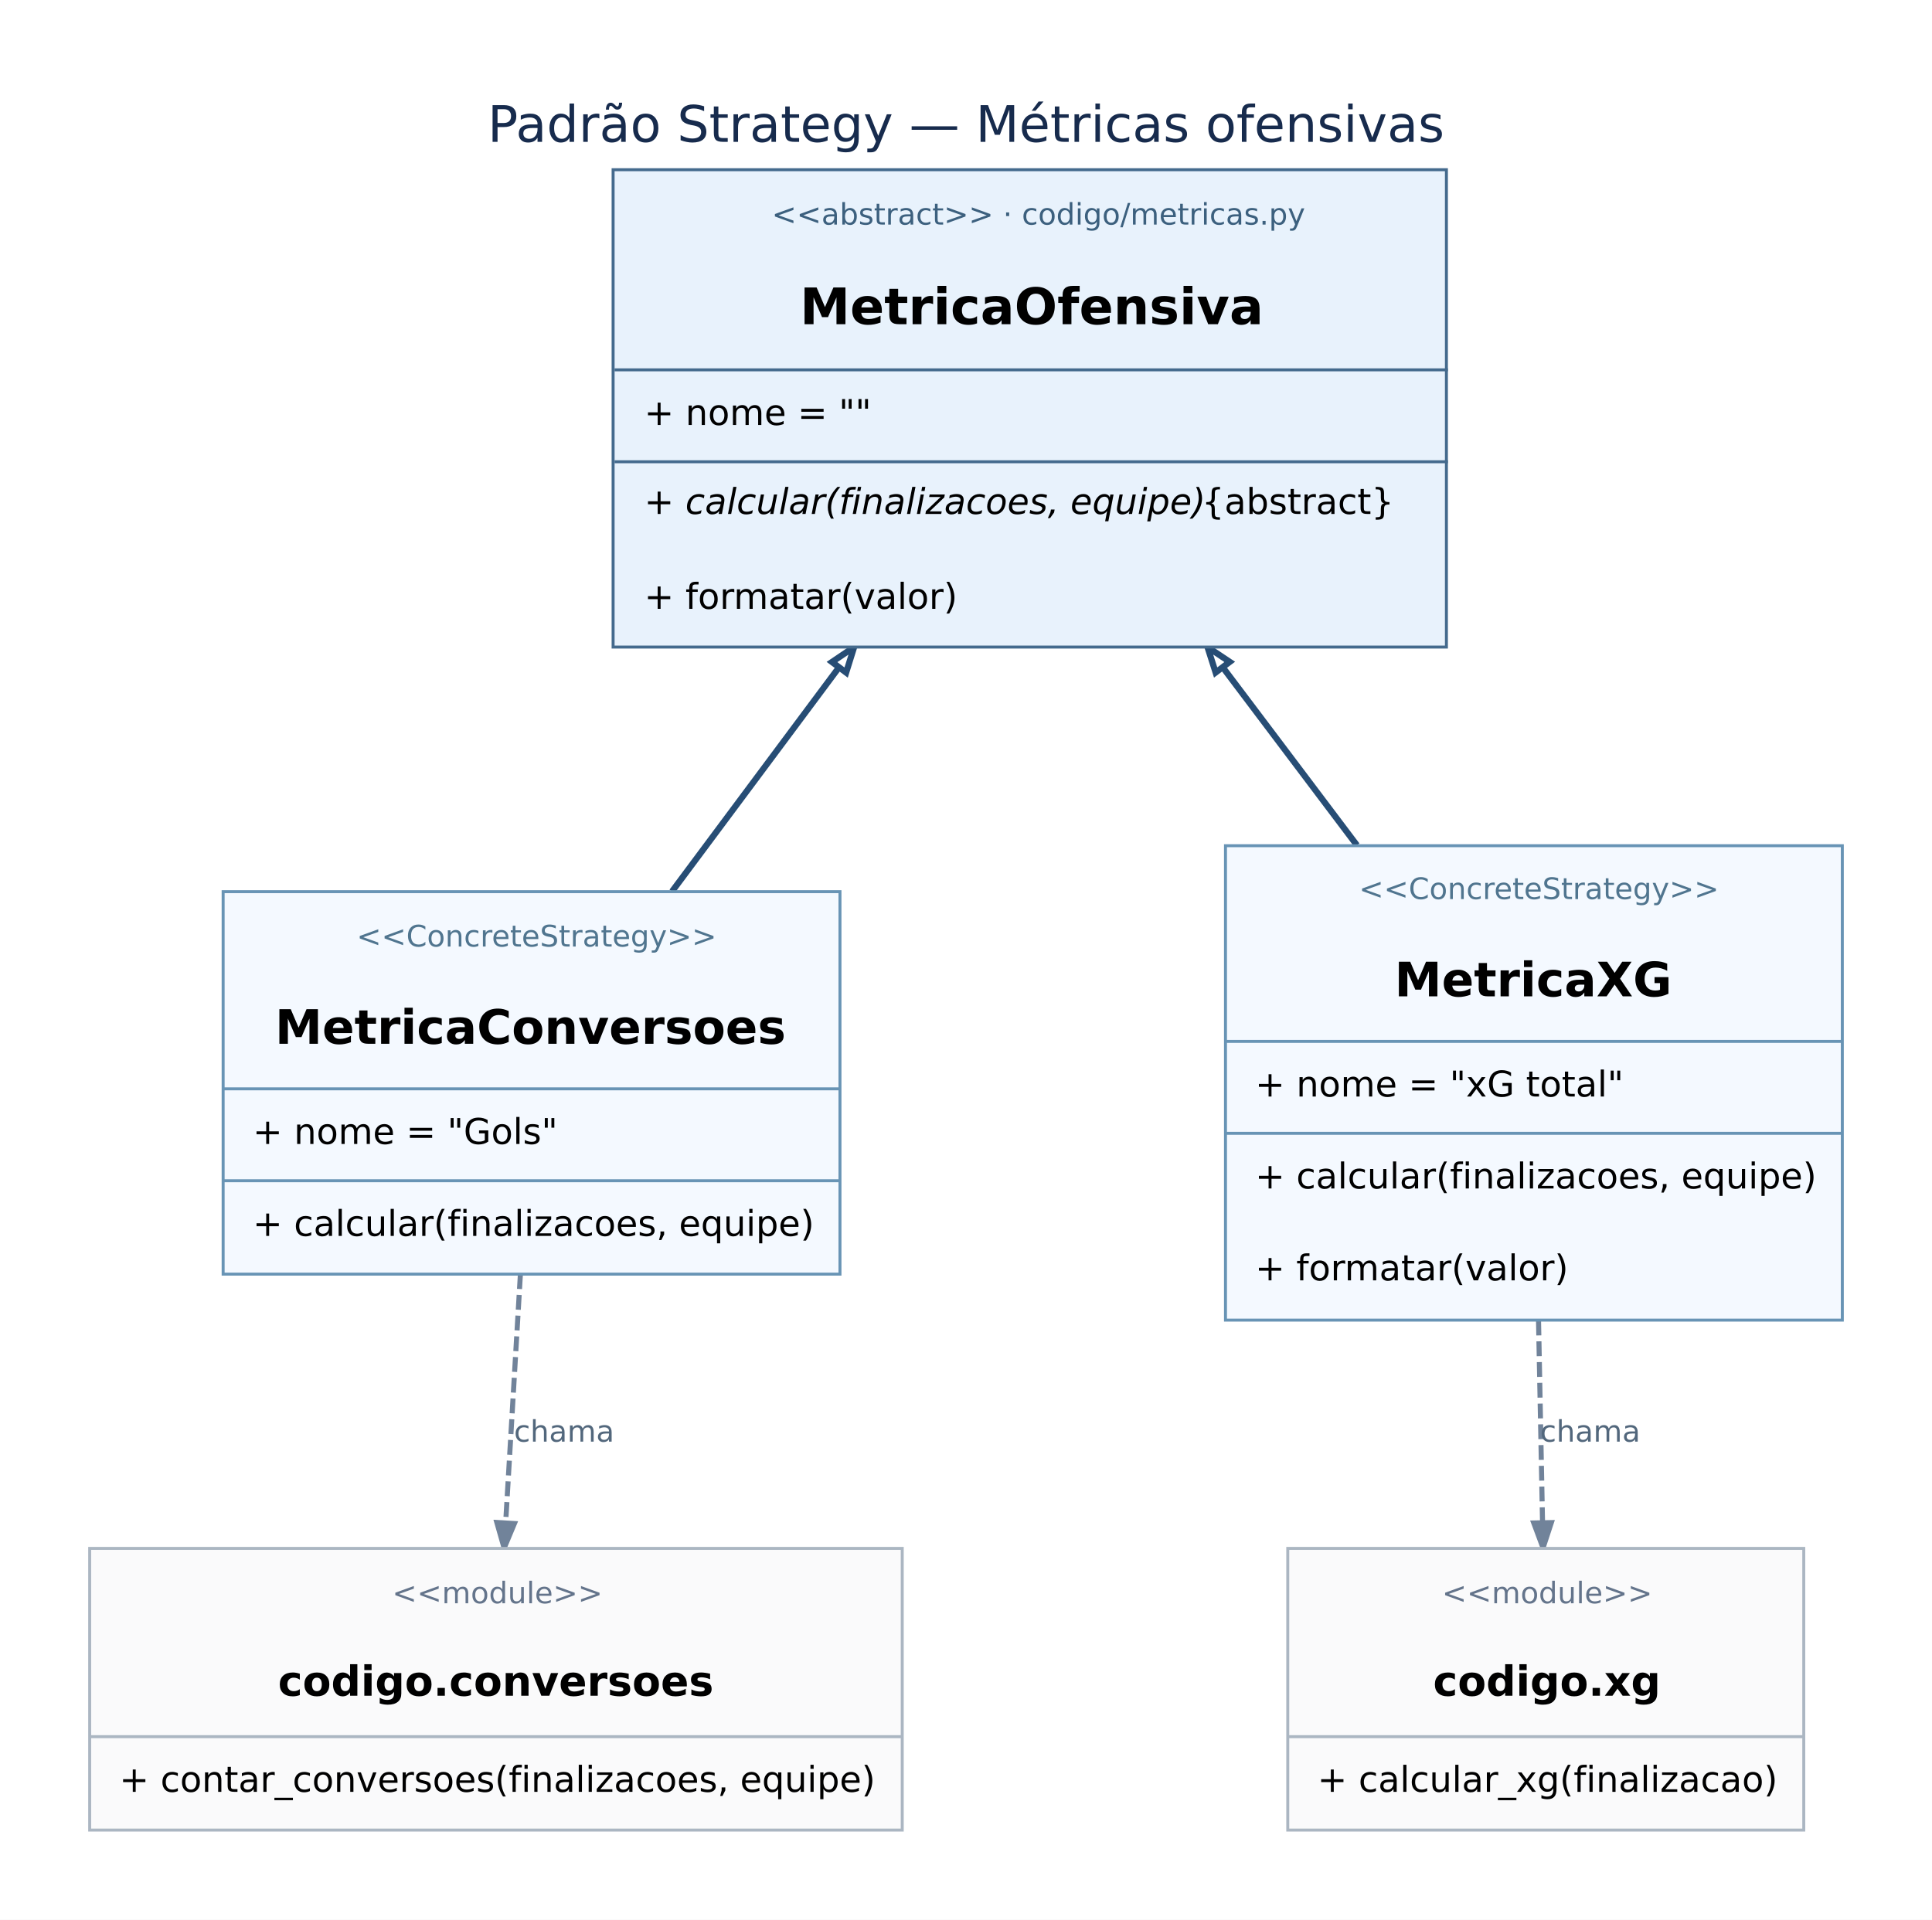
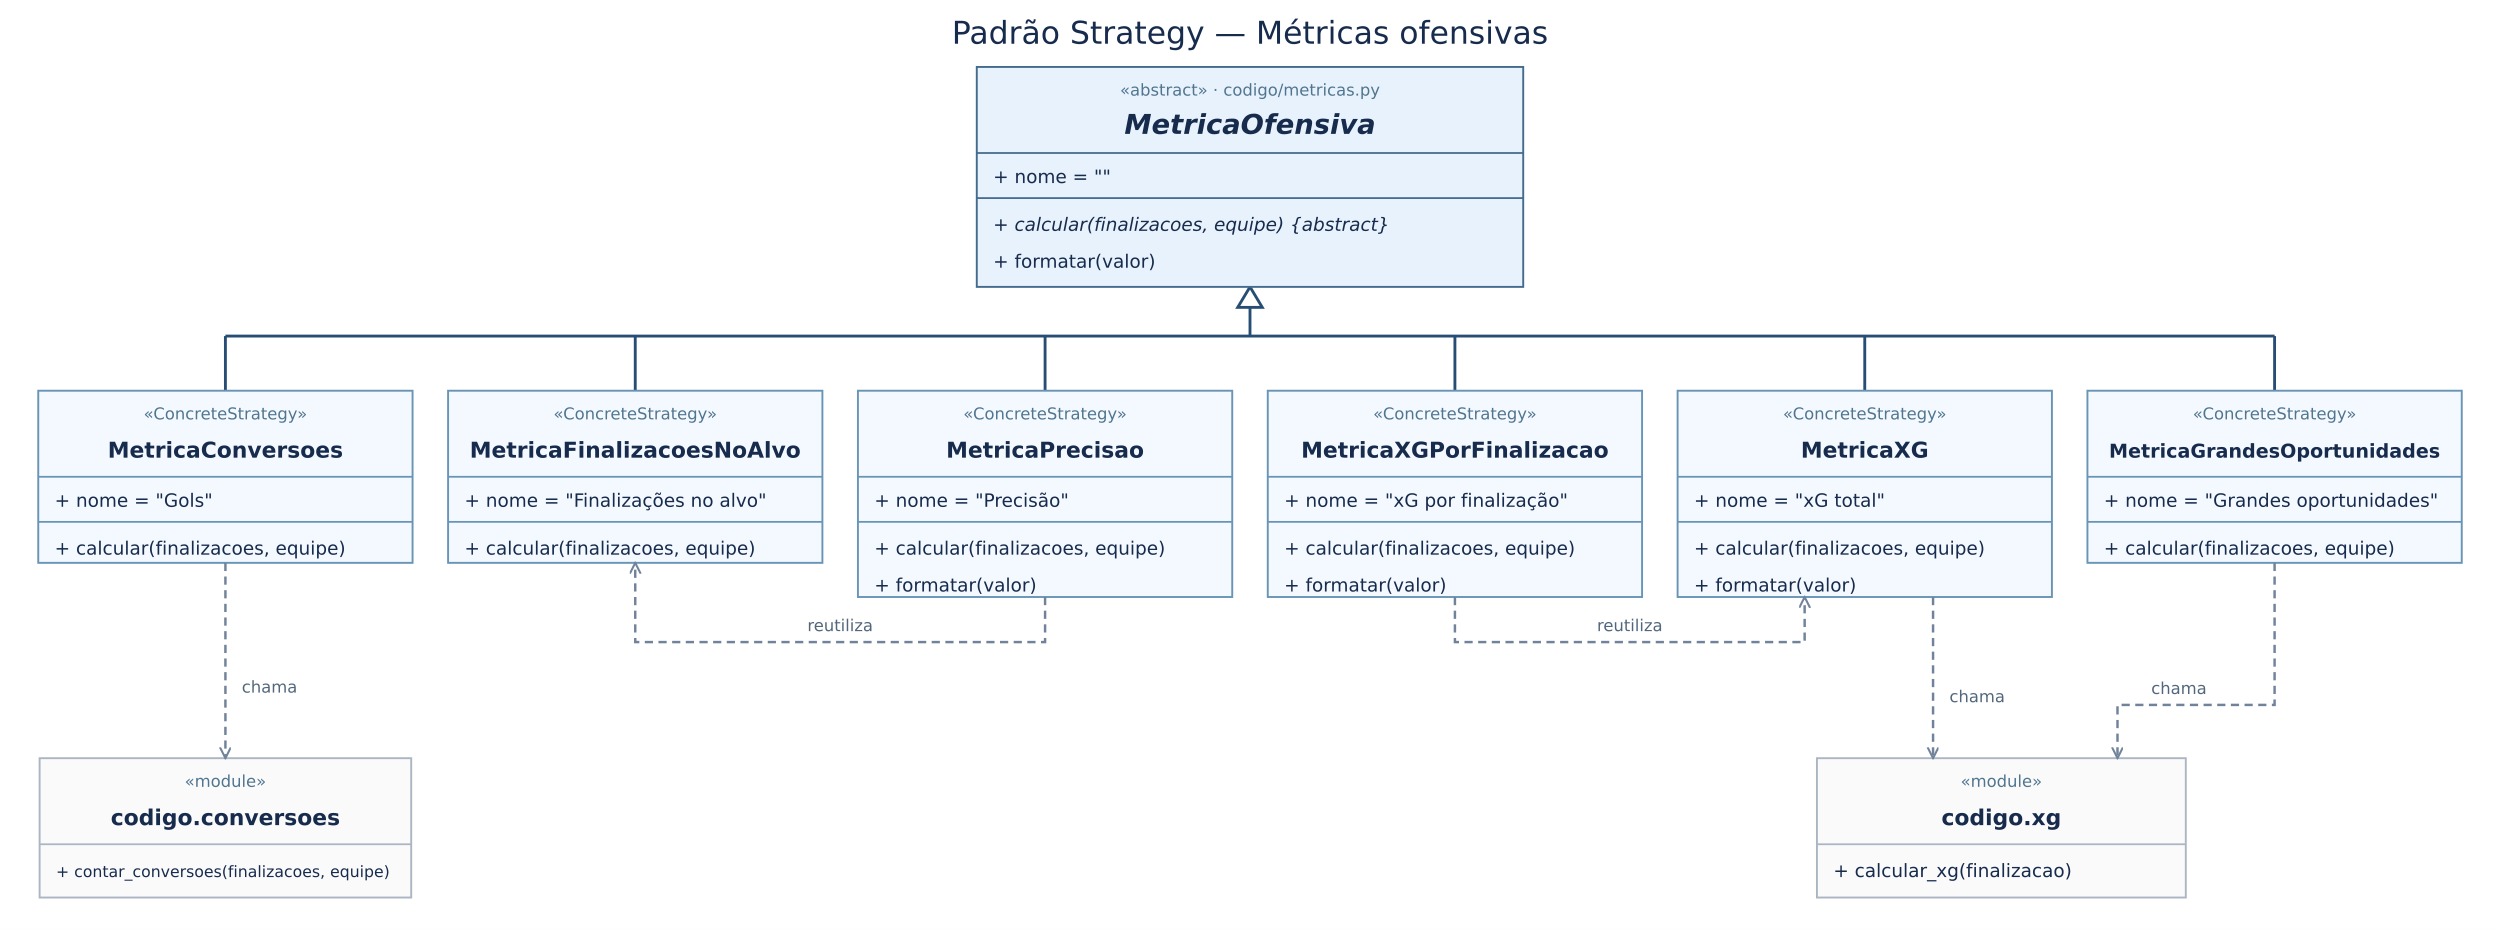
- <svg xmlns="http://www.w3.org/2000/svg" width="651pt" height="647pt" viewBox="0.00 0.00 651.48 647.48">
-   <g id="graph0" class="graph" transform="scale(1 1) rotate(0) translate(30.24 617.24)">
-     <polygon fill="#ffffff" stroke="transparent" points="-30.24,30.24 -30.24,-617.24 621.24,-617.24 621.24,30.24 -30.24,30.24" />
-     <text text-anchor="middle" x="295.5" y="-569.4" font-family="DejaVu Sans" font-size="17.00" fill="#172b4d">Padrão Strategy — Métricas ofensivas</text>
-     <g id="edge1" class="edge">
-       <path fill="none" stroke="#274d75" stroke-width="2.1" d="M252.54,-391.98C233.85,-366.9 213.8,-339.98 196.37,-316.58" />
-       <polygon fill="none" stroke="#274d75" stroke-width="2.1" points="250.31,-393.96 257.77,-399 255.08,-390.4 250.31,-393.96" />
-     </g>
-     <g id="edge2" class="edge">
-       <path fill="none" stroke="#274d75" stroke-width="2.1" d="M382.15,-392.08C397,-372.38 412.71,-351.54 427.32,-332.16" />
-       <polygon fill="none" stroke="#274d75" stroke-width="2.1" points="379.68,-390.42 376.94,-399 384.43,-394 379.68,-390.42" />
-     </g>
-     <g id="edge3" class="edge">
-       <path fill="none" stroke="#71839a" stroke-width="1.7" stroke-dasharray="5,2" d="M145.24,-187.48C143.64,-160.6 141.8,-129.57 140.27,-103.66" />
-       <polygon fill="#71839a" stroke="#71839a" stroke-width="1.7" points="143.23,-103.39 139.76,-95.08 137.29,-103.74 143.23,-103.39" />
-       <text text-anchor="middle" x="160" y="-131" font-family="DejaVu Sans" font-size="10.00" fill="#52677c">chama</text>
-     </g>
-     <g id="edge4" class="edge">
-       <path fill="none" stroke="#71839a" stroke-width="1.7" stroke-dasharray="5,2" d="M488.56,-171.84C489.01,-149.13 489.49,-124.85 489.91,-103.9" />
-       <polygon fill="#71839a" stroke="#71839a" stroke-width="1.7" points="492.89,-103.7 490.08,-95.14 486.94,-103.58 492.89,-103.7" />
-       <text text-anchor="middle" x="506" y="-131" font-family="DejaVu Sans" font-size="10.00" fill="#52677c">chama</text>
-     </g>
-     <g id="node1" class="node">
-       <polygon fill="#e8f2fc" stroke="transparent" points="176.5,-399 176.5,-560 457.5,-560 457.5,-399 176.5,-399" />
-       <text text-anchor="start" x="230" y="-541.5" font-family="DejaVu Sans" font-size="10.00" fill="#3c607e">&lt;&lt;abstract&gt;&gt; · codigo/metricas.py</text>
-       <text text-anchor="start" x="239.5" y="-507.9" font-family="DejaVu Sans" font-weight="bold" font-size="17.00">MetricaOfensiva</text>
-       <text text-anchor="start" x="187" y="-473.9" font-family="DejaVu Sans" font-size="12.00">+ nome = ""</text>
-       <text text-anchor="start" x="187" y="-443.9" font-family="DejaVu Sans" font-style="italic" font-size="12.00">+ calcular(finalizacoes, equipe)</text>
-       <text text-anchor="start" x="375" y="-443.9" font-family="DejaVu Sans" font-size="12.00">  {abstract}</text>
-       <text text-anchor="start" x="187" y="-411.9" font-family="DejaVu Sans" font-size="12.00">+ formatar(valor)</text>
-       <polygon fill="#446a8d" stroke="#446a8d" points="177,-492.5 177,-492.5 458,-492.5 458,-492.5 177,-492.5" />
-       <polygon fill="#446a8d" stroke="#446a8d" points="177,-461.5 177,-461.5 458,-461.5 458,-461.5 177,-461.5" />
-       <polygon fill="none" stroke="#446a8d" points="176.5,-399 176.5,-560 457.5,-560 457.5,-399 176.5,-399" />
-     </g>
-     <g id="node2" class="node">
-       <polygon fill="#f4f9ff" stroke="transparent" points="45,-187.5 45,-316.5 253,-316.5 253,-187.5 45,-187.5" />
-       <text text-anchor="start" x="90" y="-298" font-family="DejaVu Sans" font-size="10.00" fill="#50758f">&lt;&lt;ConcreteStrategy&gt;&gt;</text>
-       <text text-anchor="start" x="62.5" y="-265.2" font-family="DejaVu Sans" font-weight="bold" font-size="16.00">MetricaConversoes</text>
-       <text text-anchor="start" x="55" y="-231.4" font-family="DejaVu Sans" font-size="12.00">+ nome = "Gols"</text>
-       <text text-anchor="start" x="55" y="-200.4" font-family="DejaVu Sans" font-size="12.00">+ calcular(finalizacoes, equipe)</text>
-       <polygon fill="#6894b5" stroke="#6894b5" points="45,-250 45,-250 253,-250 253,-250 45,-250" />
-       <polygon fill="#6894b5" stroke="#6894b5" points="45,-219 45,-219 253,-219 253,-219 45,-219" />
-       <polygon fill="none" stroke="#6894b5" points="45,-187.5 45,-316.5 253,-316.5 253,-187.5 45,-187.5" />
-     </g>
-     <g id="node3" class="node">
-       <polygon fill="#f4f9ff" stroke="transparent" points="383,-172 383,-332 591,-332 591,-172 383,-172" />
-       <text text-anchor="start" x="428" y="-314" font-family="DejaVu Sans" font-size="10.00" fill="#50758f">&lt;&lt;ConcreteStrategy&gt;&gt;</text>
-       <text text-anchor="start" x="440" y="-281.2" font-family="DejaVu Sans" font-weight="bold" font-size="16.00">MetricaXG</text>
-       <text text-anchor="start" x="393" y="-247.4" font-family="DejaVu Sans" font-size="12.00">+ nome = "xG total"</text>
-       <text text-anchor="start" x="393" y="-216.4" font-family="DejaVu Sans" font-size="12.00">+ calcular(finalizacoes, equipe)</text>
-       <text text-anchor="start" x="393" y="-185.4" font-family="DejaVu Sans" font-size="12.00">+ formatar(valor)</text>
-       <polygon fill="#6894b5" stroke="#6894b5" points="383,-266 383,-266 591,-266 591,-266 383,-266" />
-       <polygon fill="#6894b5" stroke="#6894b5" points="383,-235 383,-235 591,-235 591,-235 383,-235" />
-       <polygon fill="none" stroke="#6894b5" points="383,-172 383,-332 591,-332 591,-172 383,-172" />
-     </g>
-     <g id="node4" class="node">
-       <polygon fill="#fafafb" stroke="transparent" points="0,0 0,-95 274,-95 274,0 0,0" />
-       <text text-anchor="start" x="102" y="-76.5" font-family="DejaVu Sans" font-size="10.00" fill="#64748b">&lt;&lt;module&gt;&gt;</text>
-       <text text-anchor="start" x="63.5" y="-45.3" font-family="DejaVu Sans" font-weight="bold" font-size="14.00">codigo.conversoes</text>
-       <text text-anchor="start" x="10" y="-12.9" font-family="DejaVu Sans" font-size="12.00">+ contar_conversoes(finalizacoes, equipe)</text>
-       <polygon fill="#abb6c2" stroke="#abb6c2" points="0,-31.5 0,-31.5 274,-31.5 274,-31.5 0,-31.5" />
-       <polygon fill="none" stroke="#abb6c2" points="0,0 0,-95 274,-95 274,0 0,0" />
-     </g>
-     <g id="node5" class="node">
-       <polygon fill="#fafafb" stroke="transparent" points="404,0 404,-95 578,-95 578,0 404,0" />
-       <text text-anchor="start" x="456" y="-76.5" font-family="DejaVu Sans" font-size="10.00" fill="#64748b">&lt;&lt;module&gt;&gt;</text>
-       <text text-anchor="start" x="453" y="-45.3" font-family="DejaVu Sans" font-weight="bold" font-size="14.00">codigo.xg</text>
-       <text text-anchor="start" x="414" y="-12.9" font-family="DejaVu Sans" font-size="12.00">+ calcular_xg(finalizacao)</text>
-       <polygon fill="#abb6c2" stroke="#abb6c2" points="404,-31.5 404,-31.5 578,-31.5 578,-31.5 404,-31.5" />
-       <polygon fill="none" stroke="#abb6c2" points="404,0 404,-95 578,-95 578,0 404,0" />
-     </g>
+ <svg xmlns="http://www.w3.org/2000/svg" width="1830" height="680" viewBox="0 0 1830 680" role="img" aria-labelledby="title desc">
+   <defs>
+     <marker id="dep" markerWidth="9" markerHeight="9" refX="8" refY="4" orient="auto" markerUnits="userSpaceOnUse">
+       <path d="M0 0 L8 4 L0 8" fill="none" stroke="#71839a" stroke-width="1.5" />
+     </marker>
+   </defs>
+   <rect width="1830" height="680" fill="white" />
+   <text x="915.0" y="32" font-family="DejaVu Sans, sans-serif" font-size="23" font-weight="normal" text-anchor="middle" fill="#172b4d">Padrão Strategy — Métricas ofensivas</text>
+   <g fill="none" stroke="#274d75" stroke-width="2.1">
+     <path d="M165 246 H1665 M915 246 V225" />
+     <path d="M165 286 V246" />
+     <path d="M465 286 V246" />
+     <path d="M765 286 V246" />
+     <path d="M1065 286 V246" />
+     <path d="M1365 286 V246" />
+     <path d="M1665 286 V246" />
+     <path d="M906 225 L915 210 L924 225 Z" fill="white" />
  </g>
+   <rect x="715" y="49" width="400" height="161" fill="#e8f2fc" stroke="#446a8d" stroke-width="1.4" />
+   <text x="915.0" y="70" font-family="DejaVu Sans, sans-serif" font-size="12" font-weight="normal" text-anchor="middle" fill="#50758f">«abstract» · codigo/metricas.py</text>
+   <text x="915.0" y="98" font-family="DejaVu Sans, sans-serif" font-size="20" font-weight="bold" text-anchor="middle" fill="#172b4d" font-style="italic">MetricaOfensiva</text>
+   <path d="M715 112 H1115" stroke="#446a8d" stroke-width="1.3" fill="none" />
+   <text x="727" y="134" font-family="DejaVu Sans, sans-serif" font-size="13.5" font-weight="normal" text-anchor="start" fill="#172b4d">+ nome = ""</text>
+   <path d="M715 145 H1115" stroke="#446a8d" stroke-width="1.3" fill="none" />
+   <text x="727" y="169" font-family="DejaVu Sans, sans-serif" font-size="13.5" font-weight="normal" text-anchor="start" fill="#172b4d" font-style="italic">+ calcular(finalizacoes, equipe)   {abstract}</text>
+   <text x="727" y="196" font-family="DejaVu Sans, sans-serif" font-size="13.5" font-weight="normal" text-anchor="start" fill="#172b4d">+ formatar(valor)</text>
+   <rect x="28" y="286" width="274" height="126" fill="#f4f9ff" stroke="#6894b5" stroke-width="1.4" />
+   <text x="165.0" y="307" font-family="DejaVu Sans, sans-serif" font-size="12" font-weight="normal" text-anchor="middle" fill="#50758f">«ConcreteStrategy»</text>
+   <text x="165.0" y="335" font-family="DejaVu Sans, sans-serif" font-size="16" font-weight="bold" text-anchor="middle" fill="#172b4d">MetricaConversoes</text>
+   <path d="M28 349 H302" stroke="#6894b5" stroke-width="1.3" fill="none" />
+   <text x="40" y="371" font-family="DejaVu Sans, sans-serif" font-size="13.5" font-weight="normal" text-anchor="start" fill="#172b4d">+ nome = "Gols"</text>
+   <path d="M28 382 H302" stroke="#6894b5" stroke-width="1.3" fill="none" />
+   <text x="40" y="406" font-family="DejaVu Sans, sans-serif" font-size="13.5" font-weight="normal" text-anchor="start" fill="#172b4d">+ calcular(finalizacoes, equipe)</text>
+   <rect x="328" y="286" width="274" height="126" fill="#f4f9ff" stroke="#6894b5" stroke-width="1.4" />
+   <text x="465.0" y="307" font-family="DejaVu Sans, sans-serif" font-size="12" font-weight="normal" text-anchor="middle" fill="#50758f">«ConcreteStrategy»</text>
+   <text x="465.0" y="335" font-family="DejaVu Sans, sans-serif" font-size="16" font-weight="bold" text-anchor="middle" fill="#172b4d">MetricaFinalizacoesNoAlvo</text>
+   <path d="M328 349 H602" stroke="#6894b5" stroke-width="1.3" fill="none" />
+   <text x="340" y="371" font-family="DejaVu Sans, sans-serif" font-size="13.5" font-weight="normal" text-anchor="start" fill="#172b4d">+ nome = "Finalizações no alvo"</text>
+   <path d="M328 382 H602" stroke="#6894b5" stroke-width="1.3" fill="none" />
+   <text x="340" y="406" font-family="DejaVu Sans, sans-serif" font-size="13.5" font-weight="normal" text-anchor="start" fill="#172b4d">+ calcular(finalizacoes, equipe)</text>
+   <rect x="628" y="286" width="274" height="151" fill="#f4f9ff" stroke="#6894b5" stroke-width="1.4" />
+   <text x="765.0" y="307" font-family="DejaVu Sans, sans-serif" font-size="12" font-weight="normal" text-anchor="middle" fill="#50758f">«ConcreteStrategy»</text>
+   <text x="765.0" y="335" font-family="DejaVu Sans, sans-serif" font-size="16" font-weight="bold" text-anchor="middle" fill="#172b4d">MetricaPrecisao</text>
+   <path d="M628 349 H902" stroke="#6894b5" stroke-width="1.3" fill="none" />
+   <text x="640" y="371" font-family="DejaVu Sans, sans-serif" font-size="13.5" font-weight="normal" text-anchor="start" fill="#172b4d">+ nome = "Precisão"</text>
+   <path d="M628 382 H902" stroke="#6894b5" stroke-width="1.3" fill="none" />
+   <text x="640" y="406" font-family="DejaVu Sans, sans-serif" font-size="13.5" font-weight="normal" text-anchor="start" fill="#172b4d">+ calcular(finalizacoes, equipe)</text>
+   <text x="640" y="433" font-family="DejaVu Sans, sans-serif" font-size="13.5" font-weight="normal" text-anchor="start" fill="#172b4d">+ formatar(valor)</text>
+   <rect x="928" y="286" width="274" height="151" fill="#f4f9ff" stroke="#6894b5" stroke-width="1.4" />
+   <text x="1065.0" y="307" font-family="DejaVu Sans, sans-serif" font-size="12" font-weight="normal" text-anchor="middle" fill="#50758f">«ConcreteStrategy»</text>
+   <text x="1065.0" y="335" font-family="DejaVu Sans, sans-serif" font-size="16" font-weight="bold" text-anchor="middle" fill="#172b4d">MetricaXGPorFinalizacao</text>
+   <path d="M928 349 H1202" stroke="#6894b5" stroke-width="1.3" fill="none" />
+   <text x="940" y="371" font-family="DejaVu Sans, sans-serif" font-size="13.5" font-weight="normal" text-anchor="start" fill="#172b4d">+ nome = "xG por finalização"</text>
+   <path d="M928 382 H1202" stroke="#6894b5" stroke-width="1.3" fill="none" />
+   <text x="940" y="406" font-family="DejaVu Sans, sans-serif" font-size="13.5" font-weight="normal" text-anchor="start" fill="#172b4d">+ calcular(finalizacoes, equipe)</text>
+   <text x="940" y="433" font-family="DejaVu Sans, sans-serif" font-size="13.5" font-weight="normal" text-anchor="start" fill="#172b4d">+ formatar(valor)</text>
+   <rect x="1228" y="286" width="274" height="151" fill="#f4f9ff" stroke="#6894b5" stroke-width="1.4" />
+   <text x="1365.0" y="307" font-family="DejaVu Sans, sans-serif" font-size="12" font-weight="normal" text-anchor="middle" fill="#50758f">«ConcreteStrategy»</text>
+   <text x="1365.0" y="335" font-family="DejaVu Sans, sans-serif" font-size="16" font-weight="bold" text-anchor="middle" fill="#172b4d">MetricaXG</text>
+   <path d="M1228 349 H1502" stroke="#6894b5" stroke-width="1.3" fill="none" />
+   <text x="1240" y="371" font-family="DejaVu Sans, sans-serif" font-size="13.5" font-weight="normal" text-anchor="start" fill="#172b4d">+ nome = "xG total"</text>
+   <path d="M1228 382 H1502" stroke="#6894b5" stroke-width="1.3" fill="none" />
+   <text x="1240" y="406" font-family="DejaVu Sans, sans-serif" font-size="13.5" font-weight="normal" text-anchor="start" fill="#172b4d">+ calcular(finalizacoes, equipe)</text>
+   <text x="1240" y="433" font-family="DejaVu Sans, sans-serif" font-size="13.5" font-weight="normal" text-anchor="start" fill="#172b4d">+ formatar(valor)</text>
+   <rect x="1528" y="286" width="274" height="126" fill="#f4f9ff" stroke="#6894b5" stroke-width="1.4" />
+   <text x="1665.0" y="307" font-family="DejaVu Sans, sans-serif" font-size="12" font-weight="normal" text-anchor="middle" fill="#50758f">«ConcreteStrategy»</text>
+   <text x="1665.0" y="335" font-family="DejaVu Sans, sans-serif" font-size="14" font-weight="bold" text-anchor="middle" fill="#172b4d">MetricaGrandesOportunidades</text>
+   <path d="M1528 349 H1802" stroke="#6894b5" stroke-width="1.3" fill="none" />
+   <text x="1540" y="371" font-family="DejaVu Sans, sans-serif" font-size="13.5" font-weight="normal" text-anchor="start" fill="#172b4d">+ nome = "Grandes oportunidades"</text>
+   <path d="M1528 382 H1802" stroke="#6894b5" stroke-width="1.3" fill="none" />
+   <text x="1540" y="406" font-family="DejaVu Sans, sans-serif" font-size="13.5" font-weight="normal" text-anchor="start" fill="#172b4d">+ calcular(finalizacoes, equipe)</text>
+   <path d="M765 437 V470 H465 V412" fill="none" stroke="#71839a" stroke-width="1.8" stroke-dasharray="6 4" marker-end="url(#dep)" />
+   <text x="615.0" y="462" font-family="DejaVu Sans, sans-serif" font-size="12" font-weight="normal" text-anchor="middle" fill="#52677c">reutiliza</text>
+   <path d="M1065 437 V470 H1321 V437" fill="none" stroke="#71839a" stroke-width="1.8" stroke-dasharray="6 4" marker-end="url(#dep)" />
+   <text x="1193.0" y="462" font-family="DejaVu Sans, sans-serif" font-size="12" font-weight="normal" text-anchor="middle" fill="#52677c">reutiliza</text>
+   <rect x="29" y="555" width="272" height="102" fill="#fafafb" stroke="#abb6c2" stroke-width="1.4" />
+   <text x="165.0" y="576" font-family="DejaVu Sans, sans-serif" font-size="12" font-weight="normal" text-anchor="middle" fill="#50758f">«module»</text>
+   <text x="165.0" y="604" font-family="DejaVu Sans, sans-serif" font-size="16" font-weight="bold" text-anchor="middle" fill="#172b4d">codigo.conversoes</text>
+   <path d="M29 618 H301" stroke="#abb6c2" stroke-width="1.3" fill="none" />
+   <text x="41" y="642" font-family="DejaVu Sans, sans-serif" font-size="11.5" font-weight="normal" text-anchor="start" fill="#172b4d">+ contar_conversoes(finalizacoes, equipe)</text>
+   <path d="M165 412 V555" fill="none" stroke="#71839a" stroke-width="1.8" stroke-dasharray="6 4" marker-end="url(#dep)" />
+   <text x="177" y="507" font-family="DejaVu Sans, sans-serif" font-size="12" font-weight="normal" text-anchor="start" fill="#52677c">chama</text>
+   <rect x="1330" y="555" width="270" height="102" fill="#fafafb" stroke="#abb6c2" stroke-width="1.4" />
+   <text x="1465.0" y="576" font-family="DejaVu Sans, sans-serif" font-size="12" font-weight="normal" text-anchor="middle" fill="#50758f">«module»</text>
+   <text x="1465.0" y="604" font-family="DejaVu Sans, sans-serif" font-size="16" font-weight="bold" text-anchor="middle" fill="#172b4d">codigo.xg</text>
+   <path d="M1330 618 H1600" stroke="#abb6c2" stroke-width="1.3" fill="none" />
+   <text x="1342" y="642" font-family="DejaVu Sans, sans-serif" font-size="13.5" font-weight="normal" text-anchor="start" fill="#172b4d">+ calcular_xg(finalizacao)</text>
+   <path d="M1415 437 V555" fill="none" stroke="#71839a" stroke-width="1.8" stroke-dasharray="6 4" marker-end="url(#dep)" />
+   <text x="1427" y="514" font-family="DejaVu Sans, sans-serif" font-size="12" font-weight="normal" text-anchor="start" fill="#52677c">chama</text>
+   <path d="M1665 412 V516 H1550 V555" fill="none" stroke="#71839a" stroke-width="1.8" stroke-dasharray="6 4" marker-end="url(#dep)" />
+   <text x="1595" y="508" font-family="DejaVu Sans, sans-serif" font-size="12" font-weight="normal" text-anchor="middle" fill="#52677c">chama</text>
</svg>
